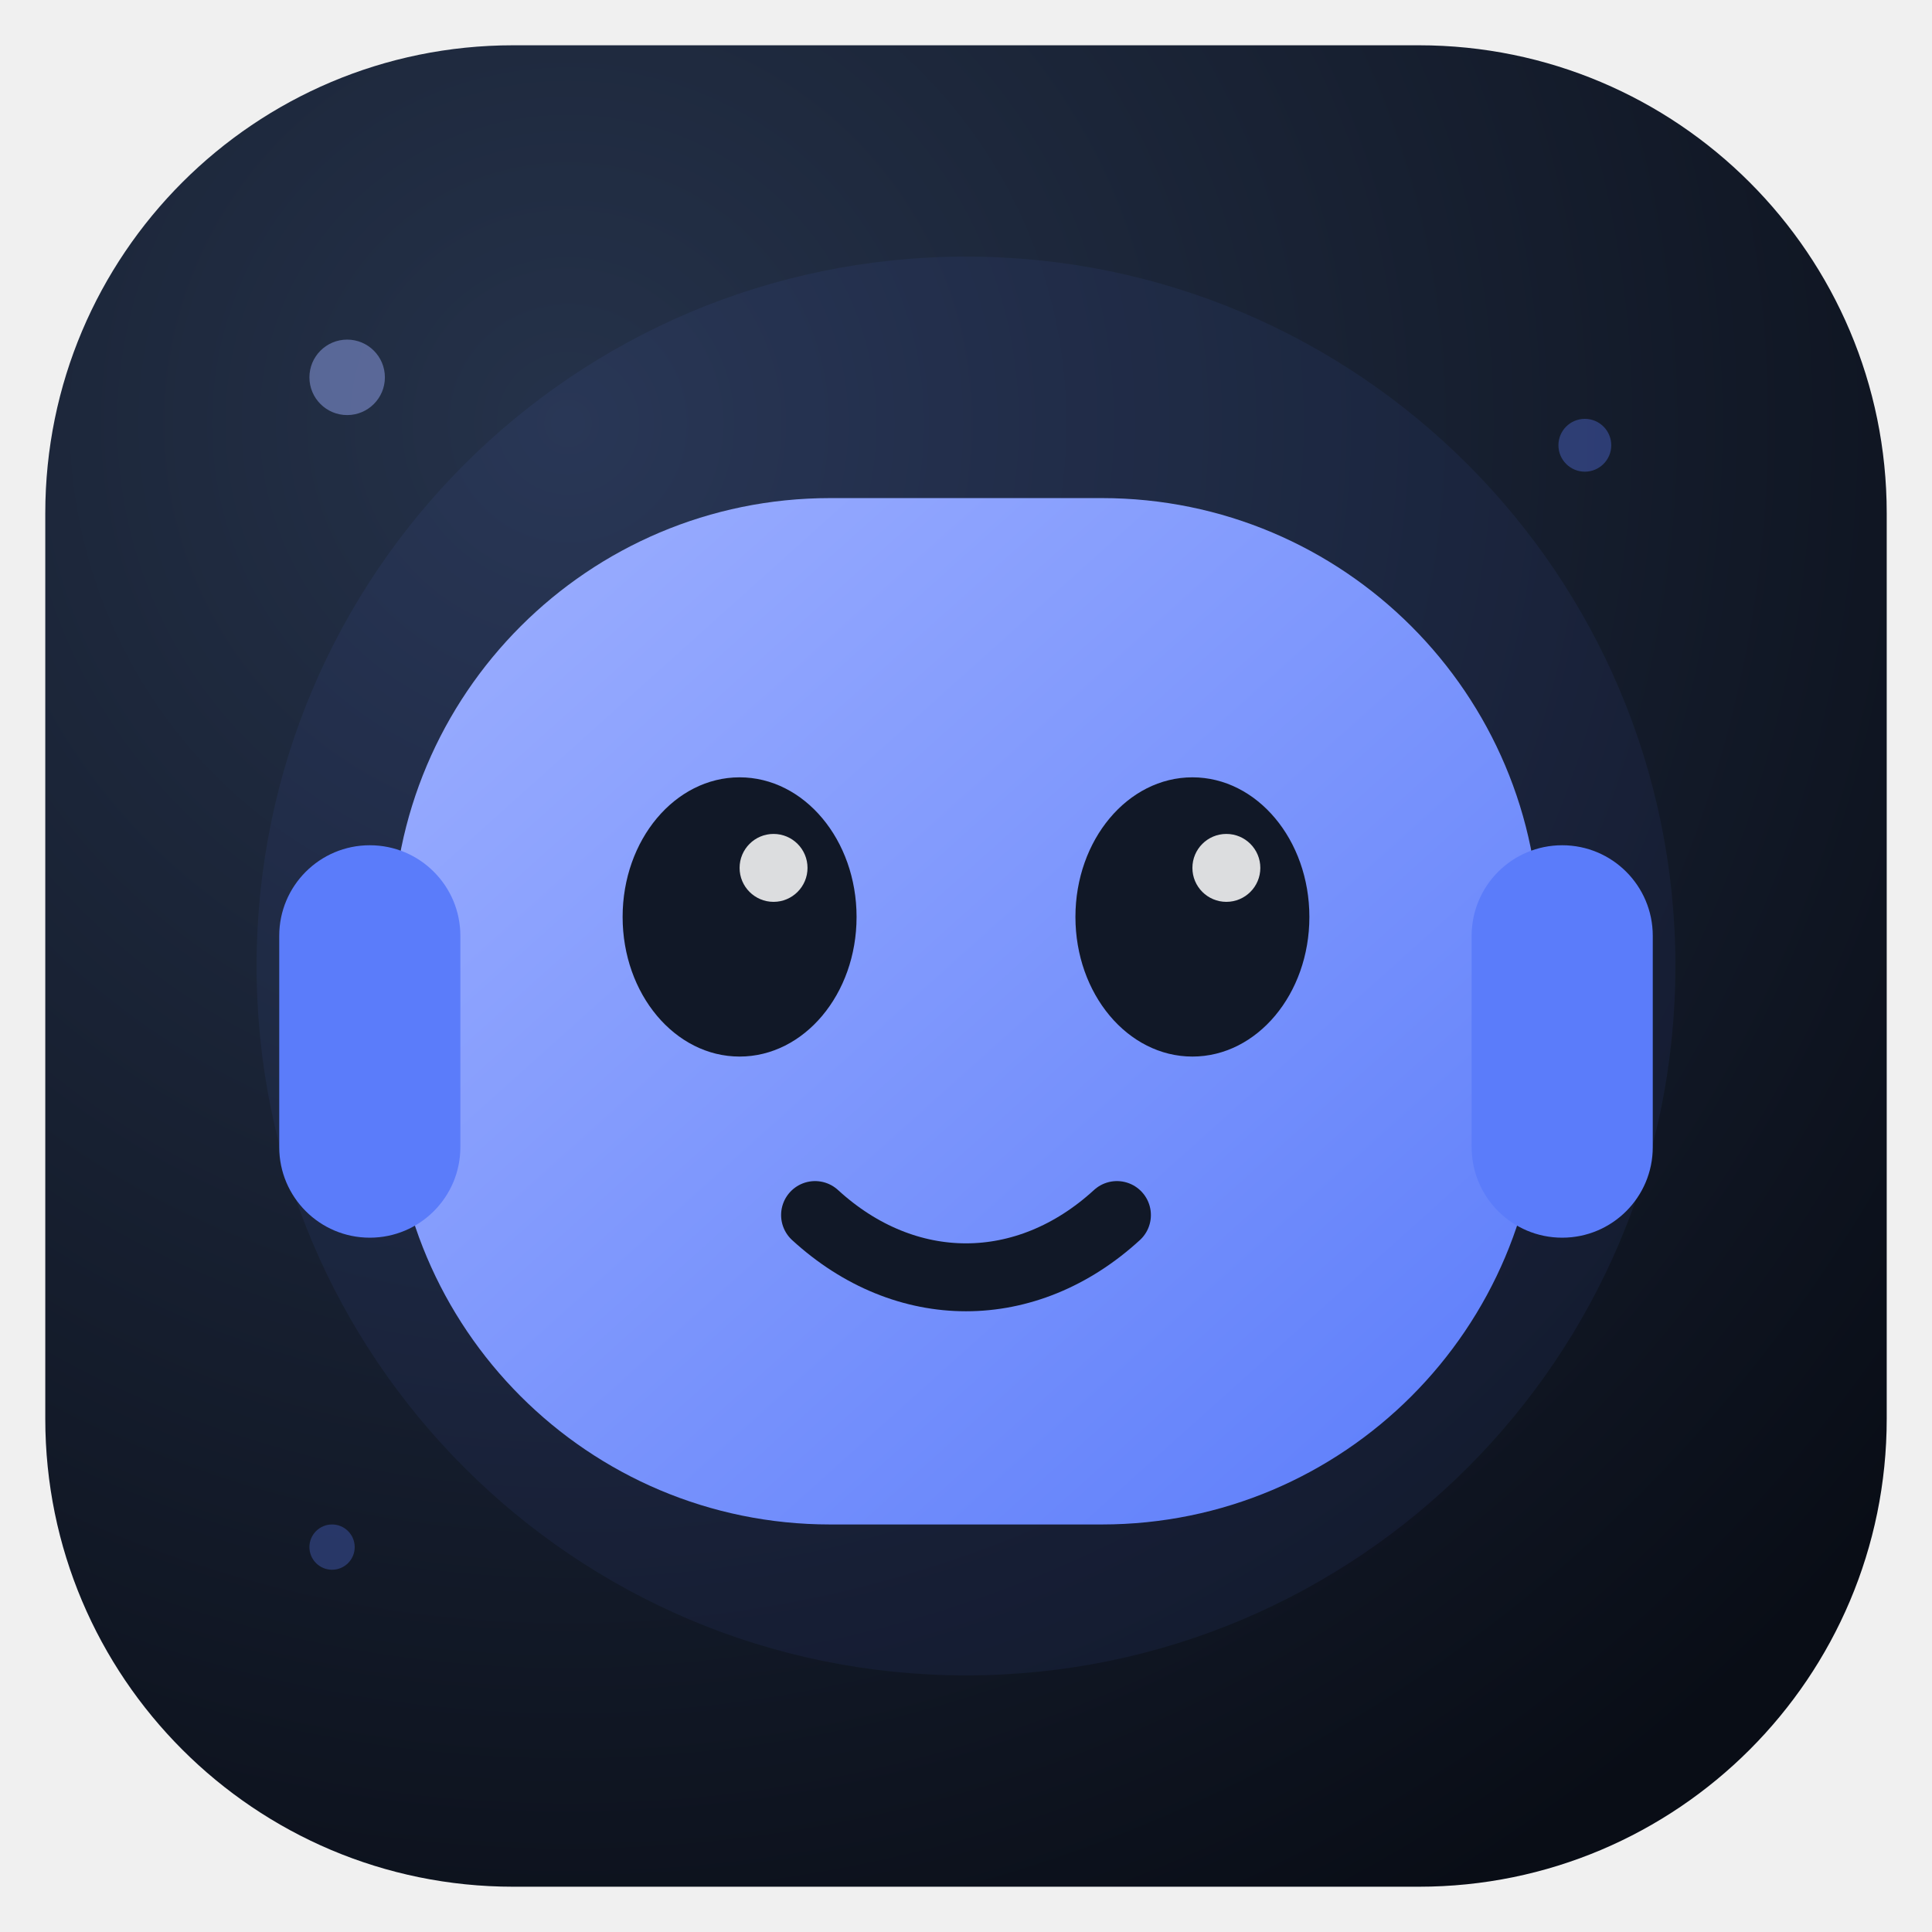
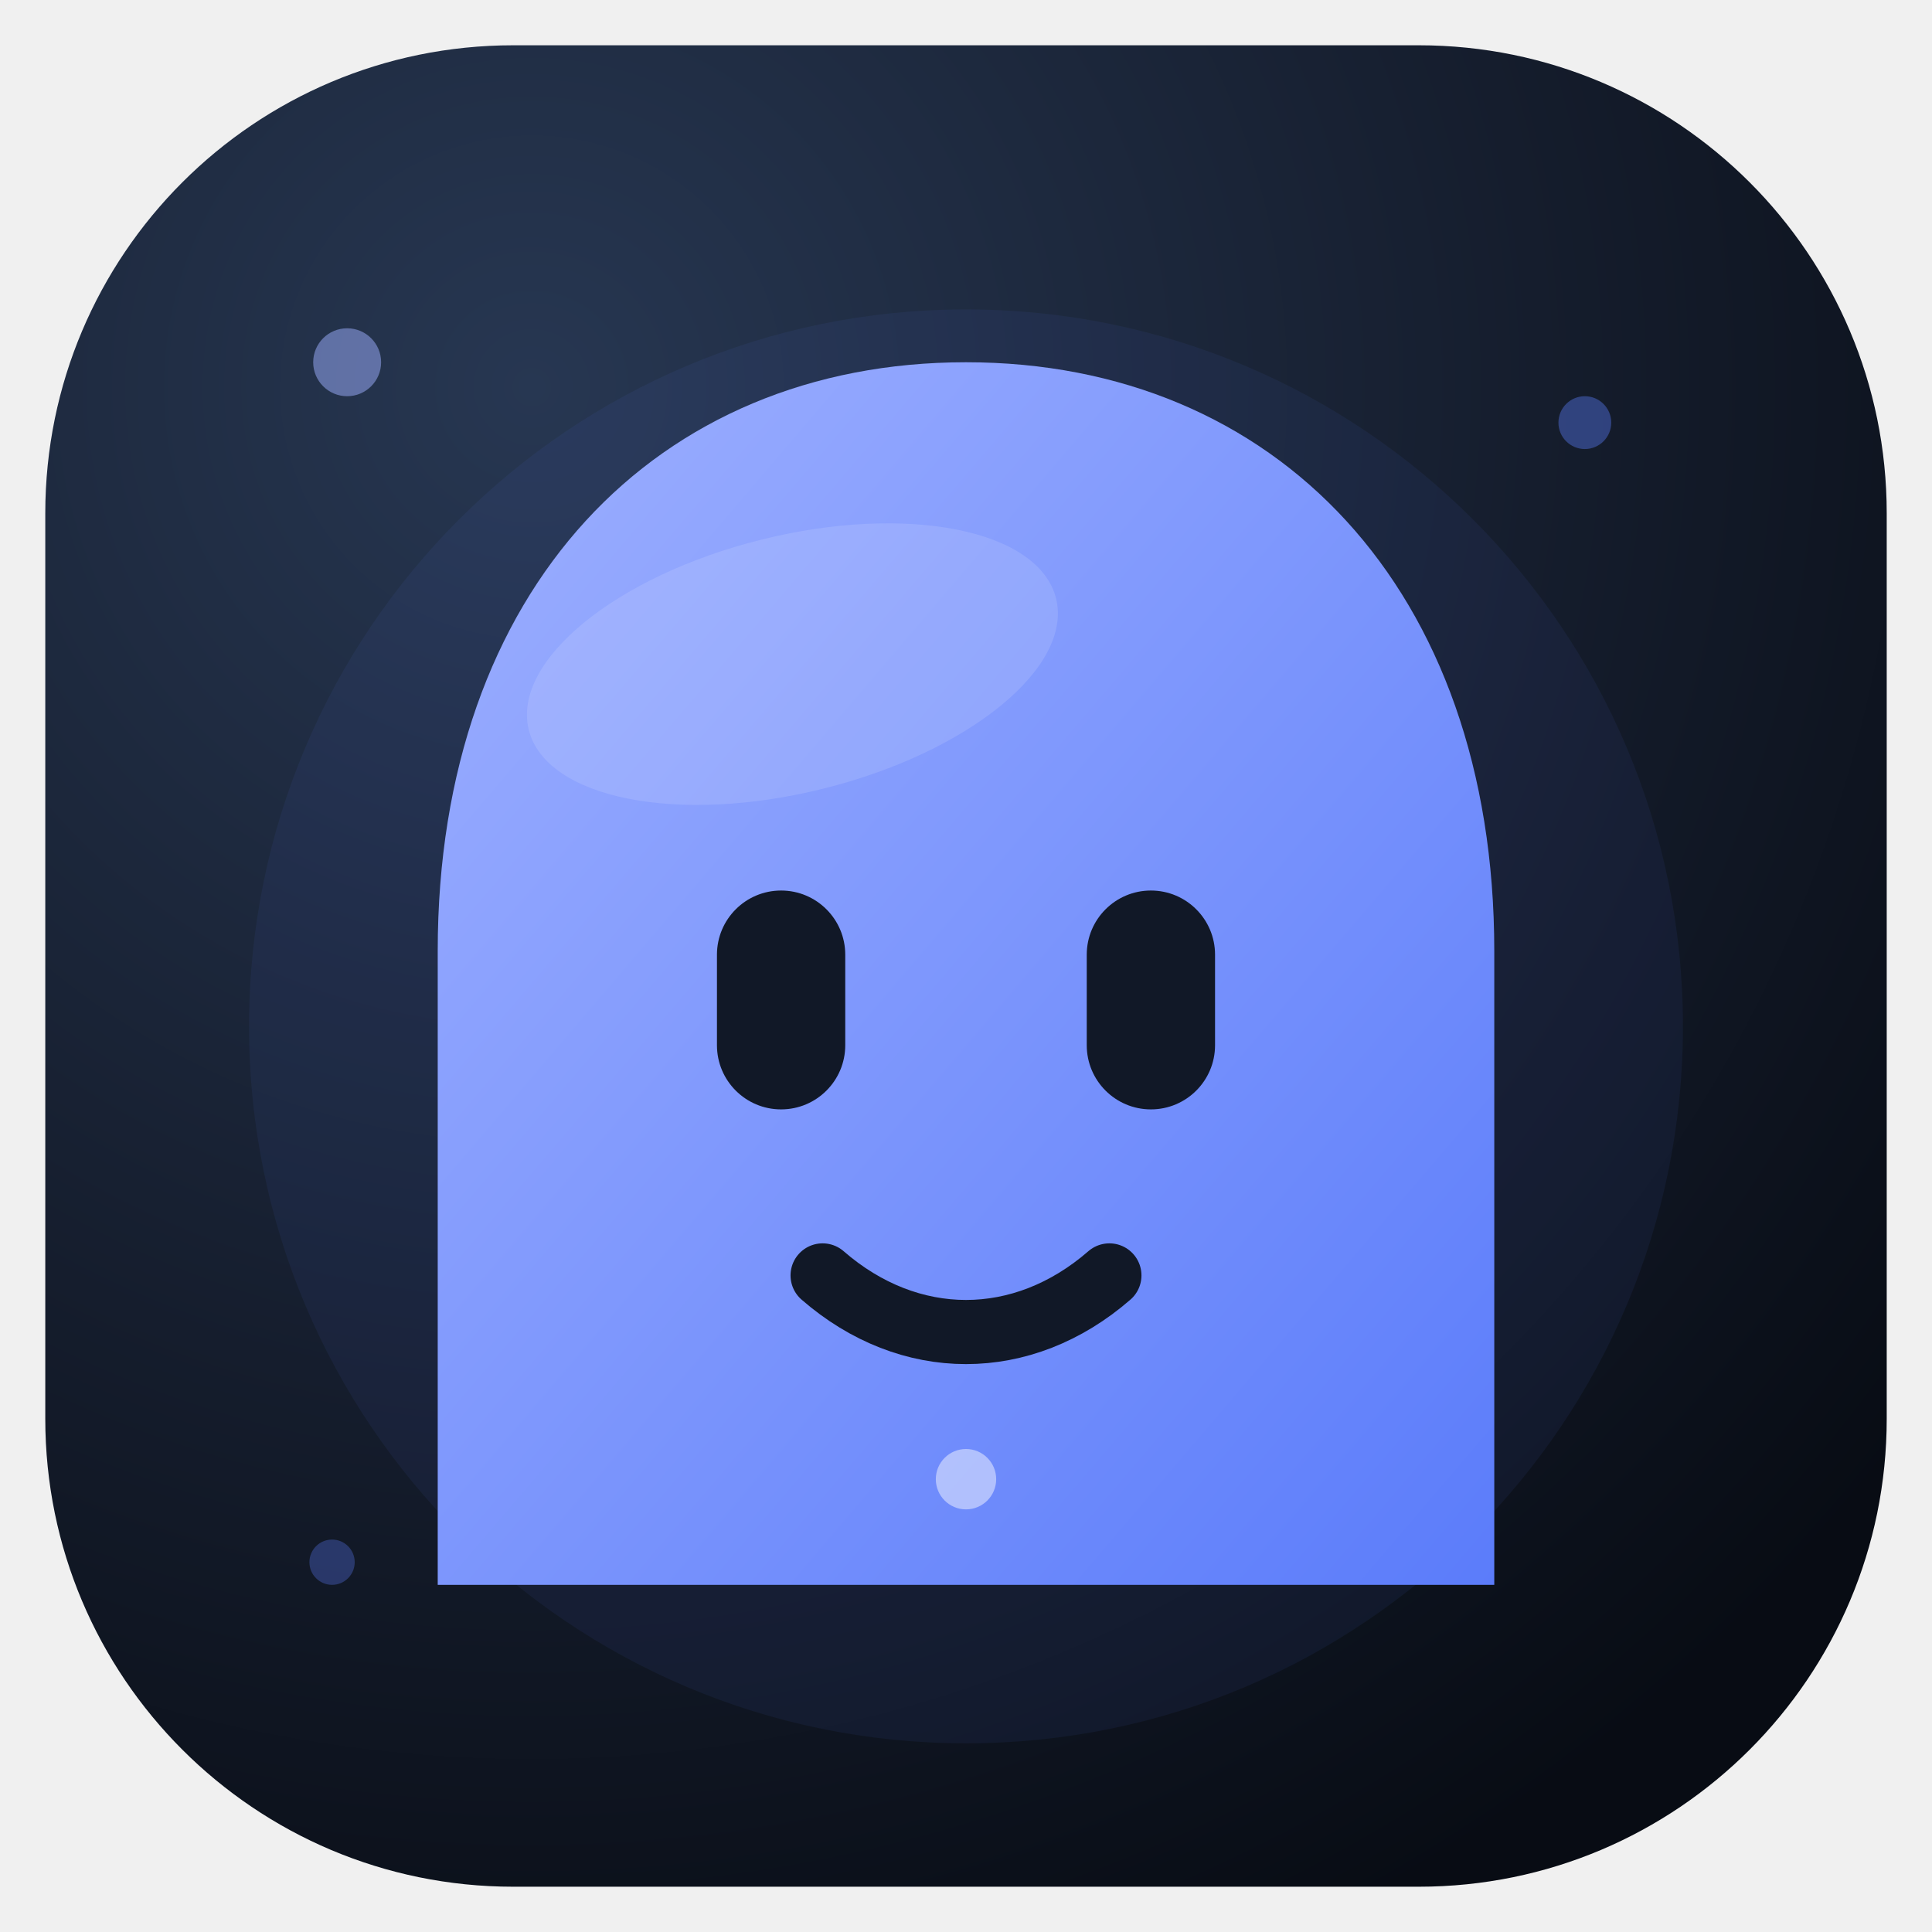
<svg xmlns="http://www.w3.org/2000/svg" viewBox="0 0 512 512">
  <defs>
-     <radialGradient id="bg" cx="28%" cy="20%" r="95%">
-       <stop offset="0" stop-color="#25324a" />
+     <radialGradient id="bg" cx="26%" cy="18%" r="96%">
+       <stop offset="0" stop-color="#273752" />
      <stop offset="0.58" stop-color="#151d2d" />
-       <stop offset="1" stop-color="#090d16" />
+       <stop offset="1" stop-color="#080c14" />
    </radialGradient>
    <linearGradient id="body" x1="0" y1="0" x2="1" y2="1">
      <stop offset="0" stop-color="#9eb0ff" />
      <stop offset="1" stop-color="#5b7cfa" />
    </linearGradient>
  </defs>
  <rect x="12" y="12" width="488" height="488" rx="124" fill="url(#bg)" />
-   <circle cx="256" cy="256" r="188" fill="#5b7cfa" opacity="0.07" />
-   <circle cx="92" cy="100" r="10" fill="#9eb0ff" opacity="0.45" />
-   <circle cx="420" cy="118" r="7" fill="#5b7cfa" opacity="0.35" />
-   <circle cx="88" cy="410" r="6" fill="#5b7cfa" opacity="0.3" />
-   <g>
-     <rect x="104" y="132" width="304" height="272" rx="116" fill="url(#body)" />
-     <rect x="74" y="224" width="48" height="104" rx="24" fill="#5b7cfa" />
-     <rect x="390" y="224" width="48" height="104" rx="24" fill="#5b7cfa" />
-     <ellipse cx="196" cy="243" rx="31" ry="37" fill="#111827" />
-     <ellipse cx="316" cy="243" rx="31" ry="37" fill="#111827" />
-     <circle cx="205" cy="230" r="9" fill="#ffffff" opacity="0.85" />
-     <circle cx="325" cy="230" r="9" fill="#ffffff" opacity="0.85" />
-     <path d="M216 322c24 22 56 22 80 0" fill="none" stroke="#111827" stroke-width="18" stroke-linecap="round" />
-   </g>
+   <circle cx="256" cy="272" r="190" fill="#5b7cfa" opacity="0.07" />
+   <circle cx="92" cy="96" r="9" fill="#9eb0ff" opacity="0.5" />
+   <circle cx="420" cy="112" r="7" fill="#5b7cfa" opacity="0.4" />
+   <circle cx="88" cy="414" r="6" fill="#5b7cfa" opacity="0.32" />
+   <path d="M116 420V252c0-96 58-156 140-156s140 60 140 156v168Z" fill="url(#body)" />
+   <ellipse cx="210" cy="176" rx="72" ry="34" fill="#ffffff" opacity="0.12" transform="rotate(-14 210 176)" />
+   <rect x="190" y="236" width="34" height="58" rx="17" fill="#111827" />
+   <rect x="288" y="236" width="34" height="58" rx="17" fill="#111827" />
+   <path d="M218 338c23 20 53 20 76 0" fill="none" stroke="#111827" stroke-width="17" stroke-linecap="round" />
+   <circle cx="256" cy="392" r="8" fill="#ffffff" opacity="0.46" />
</svg>
